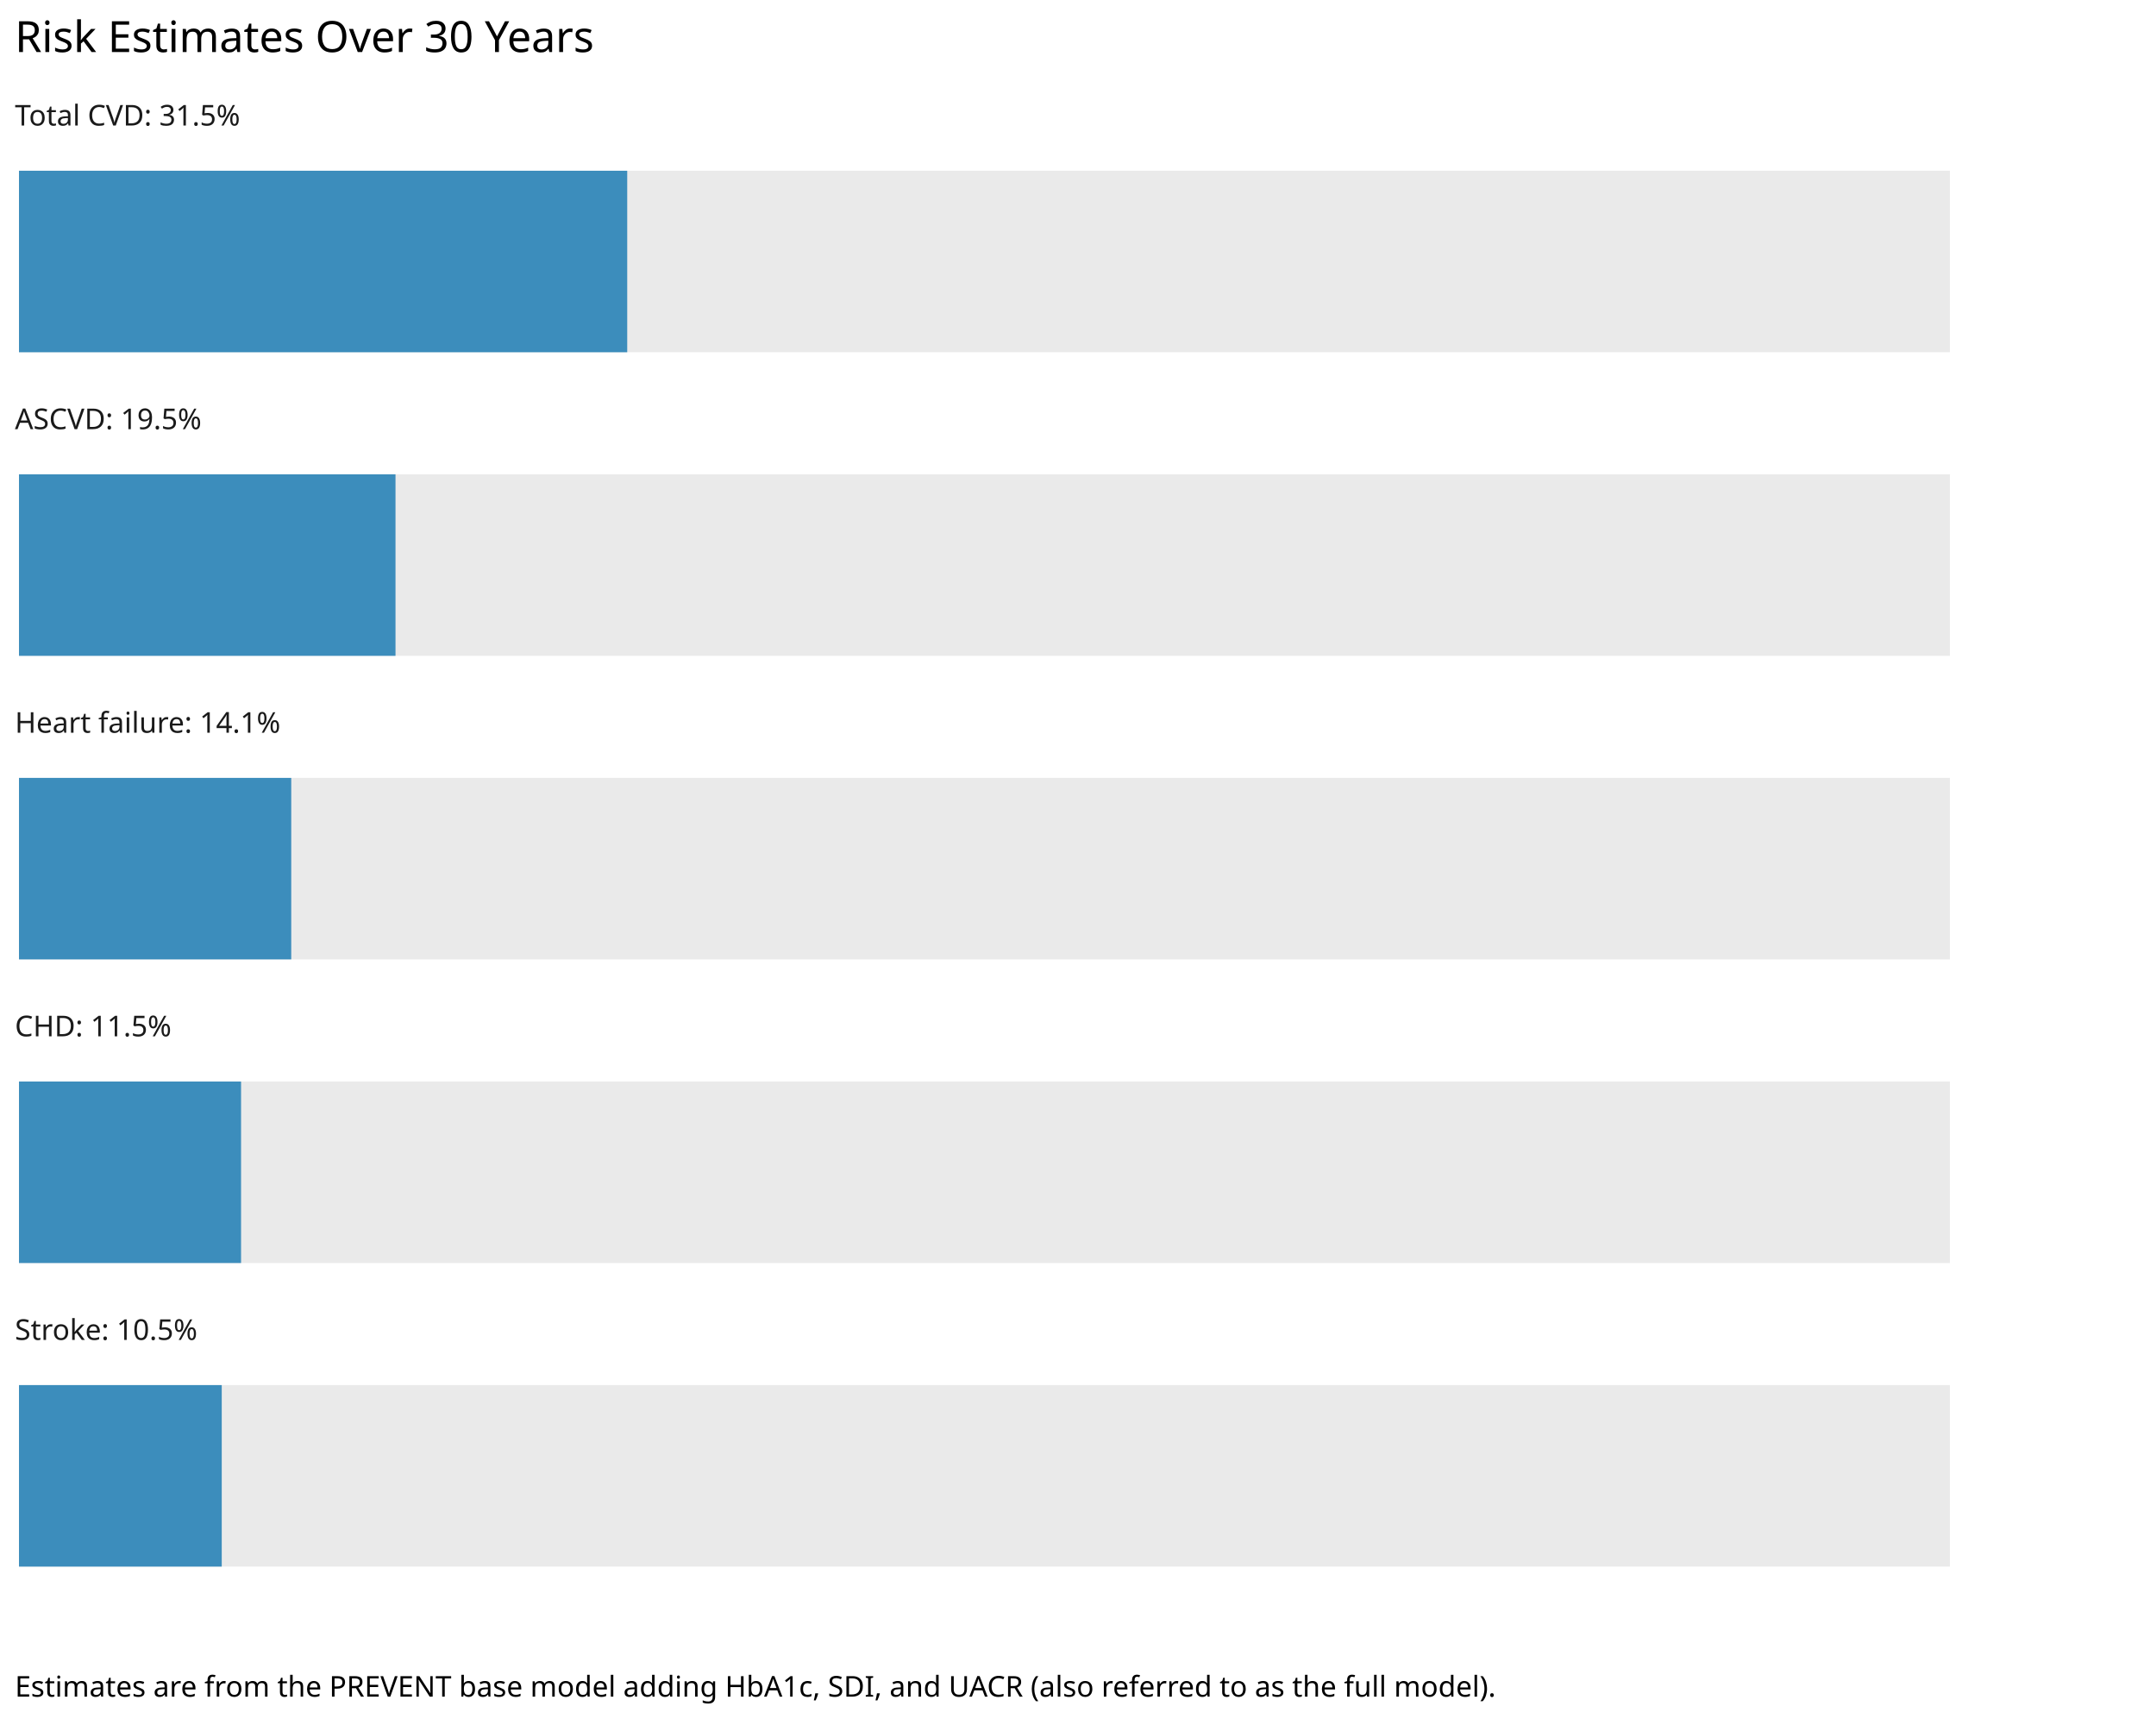
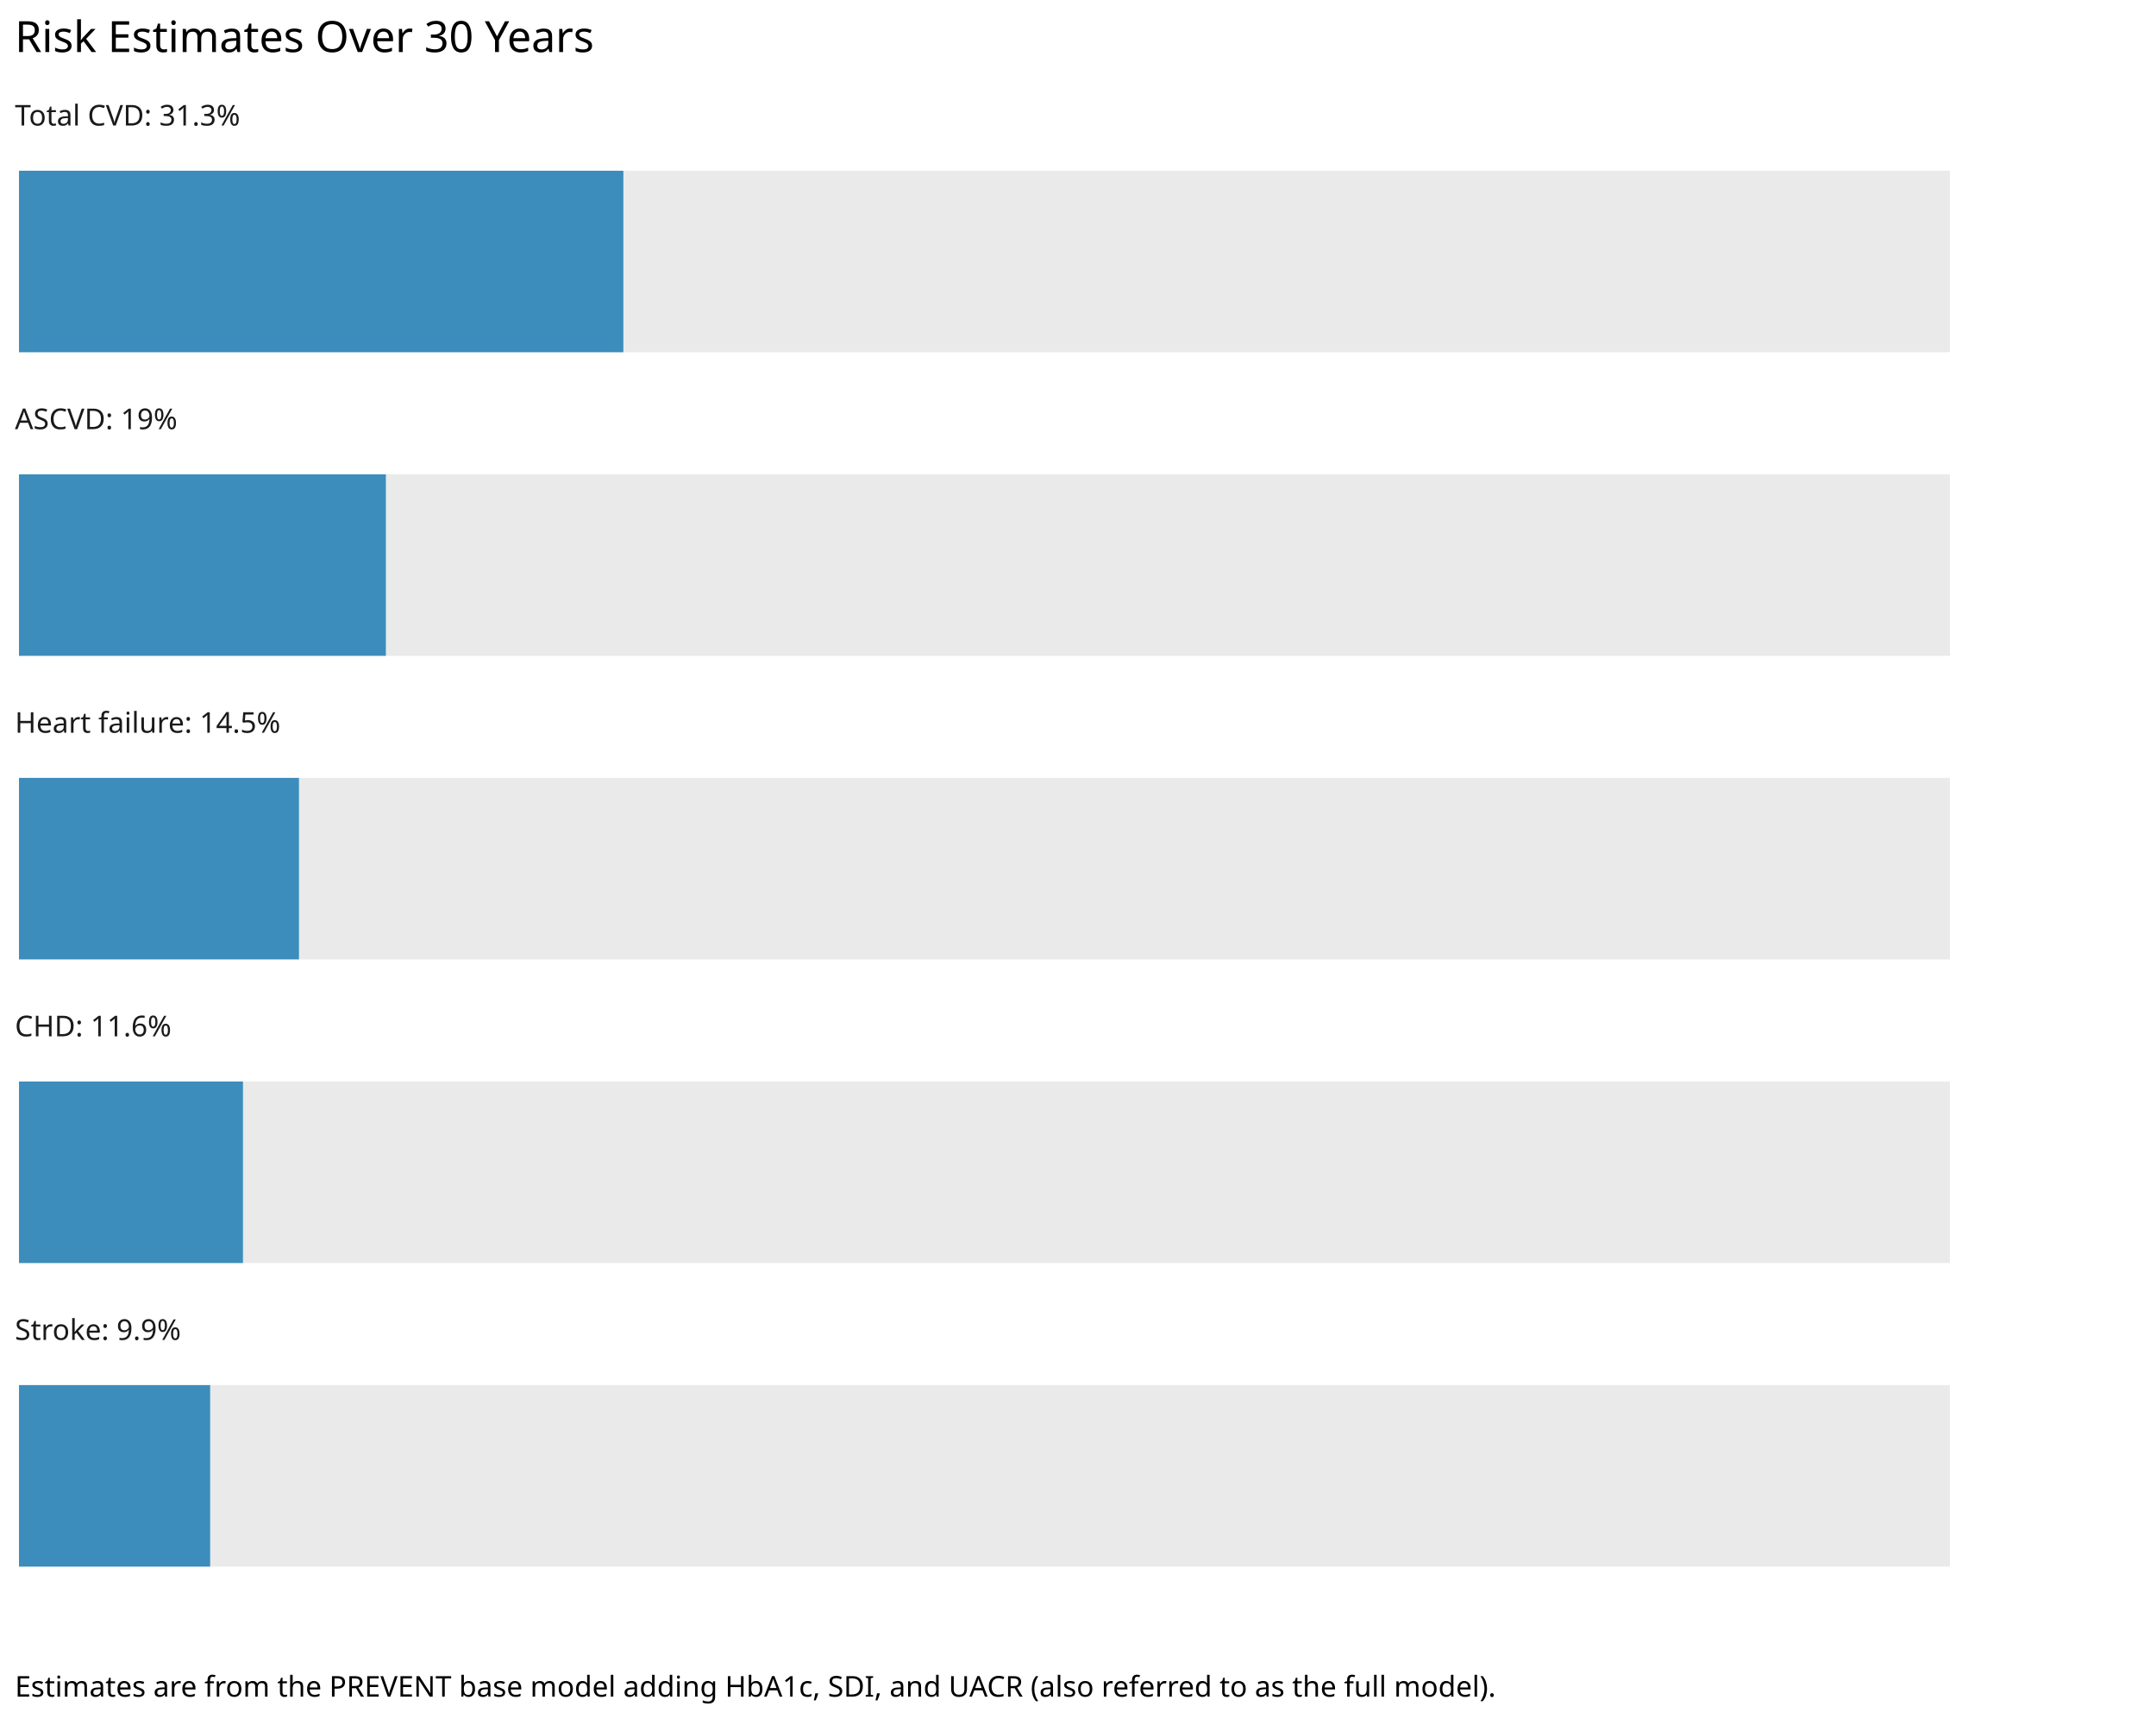
<svg xmlns="http://www.w3.org/2000/svg" class="svglite" data-engine-version="2.0" width="720.00pt" height="576.00pt" viewBox="0 0 720.00 576.00">
  <defs>
    <style type="text/css">
    .svglite line, .svglite polyline, .svglite polygon, .svglite path, .svglite rect, .svglite circle {
      fill: none;
      stroke: #000000;
      stroke-linecap: round;
      stroke-linejoin: round;
      stroke-miterlimit: 10.00;
    }
  </style>
  </defs>
  <rect width="100%" height="100%" style="stroke: none; fill: #FFFFFF;" />
  <defs>
    <clipPath id="cpMC4wMHw3MjAuMDB8MC4wMHw1NzYuMDA=">
      <rect x="0.00" y="0.00" width="720.00" height="576.00" />
    </clipPath>
  </defs>
  <g clip-path="url(#cpMC4wMHw3MjAuMDB8MC4wMHw1NzYuMDA=)">
    <rect x="0.00" y="0.00" width="720.00" height="576.00" style="stroke-width: 1.16; stroke: none; fill: #FFFFFF;" />
  </g>
  <defs>
    <clipPath id="cpNC45OHw3MTcuMDF8NDYuOTB8MTI3Ljcy">
      <rect x="4.98" y="46.90" width="712.03" height="80.82" />
    </clipPath>
  </defs>
  <g clip-path="url(#cpNC45OHw3MTcuMDF8NDYuOTB8MTI3Ljcy)">
    <rect x="6.34" y="57.01" width="644.84" height="60.61" style="stroke-width: 1.16; stroke: none; stroke-linecap: butt; stroke-linejoin: miter; fill: #EAEAEA;" />
-     <rect x="6.34" y="57.01" width="203.12" height="60.61" style="stroke-width: 1.16; stroke: none; stroke-linecap: butt; stroke-linejoin: miter; fill: #3C8DBC;" />
+     <rect x="6.34" y="57.01" width="201.83" height="60.61" style="stroke-width: 1.16; stroke: none; stroke-linecap: butt; stroke-linejoin: miter; fill: #3C8DBC;" />
  </g>
  <g clip-path="url(#cpMC4wMHw3MjAuMDB8MC4wMHw1NzYuMDA=)">
</g>
  <defs>
    <clipPath id="cpNC45OHw3MTcuMDF8MTQ4LjI4fDIyOS4xMA==">
      <rect x="4.98" y="148.28" width="712.03" height="80.82" />
    </clipPath>
  </defs>
  <g clip-path="url(#cpNC45OHw3MTcuMDF8MTQ4LjI4fDIyOS4xMA==)">
    <rect x="6.34" y="158.38" width="644.84" height="60.61" style="stroke-width: 1.16; stroke: none; stroke-linecap: butt; stroke-linejoin: miter; fill: #EAEAEA;" />
-     <rect x="6.34" y="158.38" width="125.74" height="60.61" style="stroke-width: 1.16; stroke: none; stroke-linecap: butt; stroke-linejoin: miter; fill: #3C8DBC;" />
+     <rect x="6.34" y="158.38" width="122.52" height="60.61" style="stroke-width: 1.16; stroke: none; stroke-linecap: butt; stroke-linejoin: miter; fill: #3C8DBC;" />
  </g>
  <g clip-path="url(#cpMC4wMHw3MjAuMDB8MC4wMHw1NzYuMDA=)">
</g>
  <defs>
    <clipPath id="cpNC45OHw3MTcuMDF8MjQ5LjY1fDMzMC40Nw==">
      <rect x="4.98" y="249.65" width="712.03" height="80.82" />
    </clipPath>
  </defs>
  <g clip-path="url(#cpNC45OHw3MTcuMDF8MjQ5LjY1fDMzMC40Nw==)">
    <rect x="6.34" y="259.75" width="644.84" height="60.61" style="stroke-width: 1.16; stroke: none; stroke-linecap: butt; stroke-linejoin: miter; fill: #EAEAEA;" />
-     <rect x="6.34" y="259.75" width="90.92" height="60.61" style="stroke-width: 1.16; stroke: none; stroke-linecap: butt; stroke-linejoin: miter; fill: #3C8DBC;" />
+     <rect x="6.34" y="259.75" width="93.50" height="60.61" style="stroke-width: 1.16; stroke: none; stroke-linecap: butt; stroke-linejoin: miter; fill: #3C8DBC;" />
  </g>
  <g clip-path="url(#cpMC4wMHw3MjAuMDB8MC4wMHw1NzYuMDA=)">
</g>
  <defs>
    <clipPath id="cpNC45OHw3MTcuMDF8MzUxLjAyfDQzMS44NA==">
      <rect x="4.98" y="351.02" width="712.03" height="80.82" />
    </clipPath>
  </defs>
  <g clip-path="url(#cpNC45OHw3MTcuMDF8MzUxLjAyfDQzMS44NA==)">
    <rect x="6.34" y="361.13" width="644.84" height="60.61" style="stroke-width: 1.16; stroke: none; stroke-linecap: butt; stroke-linejoin: miter; fill: #EAEAEA;" />
-     <rect x="6.34" y="361.13" width="74.16" height="60.61" style="stroke-width: 1.16; stroke: none; stroke-linecap: butt; stroke-linejoin: miter; fill: #3C8DBC;" />
+     <rect x="6.34" y="361.13" width="74.80" height="60.61" style="stroke-width: 1.16; stroke: none; stroke-linecap: butt; stroke-linejoin: miter; fill: #3C8DBC;" />
  </g>
  <g clip-path="url(#cpMC4wMHw3MjAuMDB8MC4wMHw1NzYuMDA=)">
</g>
  <defs>
    <clipPath id="cpNC45OHw3MTcuMDF8NDUyLjQwfDUzMy4yMQ==">
      <rect x="4.98" y="452.40" width="712.03" height="80.82" />
    </clipPath>
  </defs>
  <g clip-path="url(#cpNC45OHw3MTcuMDF8NDUyLjQwfDUzMy4yMQ==)">
    <rect x="6.34" y="462.50" width="644.84" height="60.61" style="stroke-width: 1.16; stroke: none; stroke-linecap: butt; stroke-linejoin: miter; fill: #EAEAEA;" />
-     <rect x="6.34" y="462.50" width="67.71" height="60.61" style="stroke-width: 1.16; stroke: none; stroke-linecap: butt; stroke-linejoin: miter; fill: #3C8DBC;" />
+     <rect x="6.34" y="462.50" width="63.84" height="60.61" style="stroke-width: 1.16; stroke: none; stroke-linecap: butt; stroke-linejoin: miter; fill: #3C8DBC;" />
  </g>
  <g clip-path="url(#cpMC4wMHw3MjAuMDB8MC4wMHw1NzYuMDA=)">
</g>
  <defs>
    <clipPath id="cpNC45OHw3MTcuMDF8NDM3LjgyfDQ1Mi40MA==">
      <rect x="4.98" y="437.82" width="712.03" height="14.58" />
    </clipPath>
  </defs>
  <g clip-path="url(#cpNC45OHw3MTcuMDF8NDM3LjgyfDQ1Mi40MA==)">
-     <text x="4.98" y="447.41" style="font-size: 9.60px; fill: #1A1A1A; font-family: sans;" textLength="60.31px" lengthAdjust="spacingAndGlyphs">Stroke: 10.5%</text>
+     <text x="4.98" y="447.41" style="font-size: 9.60px; fill: #1A1A1A; font-family: sans;" textLength="54.97px" lengthAdjust="spacingAndGlyphs">Stroke: 9.9%</text>
  </g>
  <g clip-path="url(#cpMC4wMHw3MjAuMDB8MC4wMHw1NzYuMDA=)">
</g>
  <defs>
    <clipPath id="cpNC45OHw3MTcuMDF8MzM2LjQ1fDM1MS4wMg==">
      <rect x="4.98" y="336.45" width="712.03" height="14.58" />
    </clipPath>
  </defs>
  <g clip-path="url(#cpNC45OHw3MTcuMDF8MzM2LjQ1fDM1MS4wMg==)">
-     <text x="4.98" y="346.04" style="font-size: 9.60px; fill: #1A1A1A; font-family: sans;" textLength="53.36px" lengthAdjust="spacingAndGlyphs">CHD: 11.5%</text>
+     <text x="4.98" y="346.04" style="font-size: 9.60px; fill: #1A1A1A; font-family: sans;" textLength="53.36px" lengthAdjust="spacingAndGlyphs">CHD: 11.6%</text>
  </g>
  <g clip-path="url(#cpMC4wMHw3MjAuMDB8MC4wMHw1NzYuMDA=)">
</g>
  <defs>
    <clipPath id="cpNC45OHw3MTcuMDF8MjM1LjA3fDI0OS42NQ==">
      <rect x="4.98" y="235.07" width="712.03" height="14.58" />
    </clipPath>
  </defs>
  <g clip-path="url(#cpNC45OHw3MTcuMDF8MjM1LjA3fDI0OS42NQ==)">
-     <text x="4.98" y="244.67" style="font-size: 9.60px; fill: #1A1A1A; font-family: sans;" textLength="84.84px" lengthAdjust="spacingAndGlyphs">Heart failure: 14.1%</text>
+     <text x="4.98" y="244.67" style="font-size: 9.60px; fill: #1A1A1A; font-family: sans;" textLength="84.84px" lengthAdjust="spacingAndGlyphs">Heart failure: 14.5%</text>
  </g>
  <g clip-path="url(#cpMC4wMHw3MjAuMDB8MC4wMHw1NzYuMDA=)">
</g>
  <defs>
    <clipPath id="cpNC45OHw3MTcuMDF8MTMzLjcwfDE0OC4yOA==">
      <rect x="4.98" y="133.70" width="712.03" height="14.58" />
    </clipPath>
  </defs>
  <g clip-path="url(#cpNC45OHw3MTcuMDF8MTMzLjcwfDE0OC4yOA==)">
-     <text x="4.98" y="143.30" style="font-size: 9.60px; fill: #1A1A1A; font-family: sans;" textLength="65.64px" lengthAdjust="spacingAndGlyphs">ASCVD: 19.5%</text>
+     <text x="4.98" y="143.30" style="font-size: 9.60px; fill: #1A1A1A; font-family: sans;" textLength="57.63px" lengthAdjust="spacingAndGlyphs">ASCVD: 19%</text>
  </g>
  <g clip-path="url(#cpMC4wMHw3MjAuMDB8MC4wMHw1NzYuMDA=)">
</g>
  <defs>
    <clipPath id="cpNC45OHw3MTcuMDF8MzIuMzN8NDYuOTA=">
      <rect x="4.98" y="32.33" width="712.03" height="14.58" />
    </clipPath>
  </defs>
  <g clip-path="url(#cpNC45OHw3MTcuMDF8MzIuMzN8NDYuOTA=)">
-     <text x="4.98" y="41.92" style="font-size: 9.60px; fill: #1A1A1A; font-family: sans;" textLength="76.84px" lengthAdjust="spacingAndGlyphs">Total CVD: 31.5%</text>
+     <text x="4.98" y="41.92" style="font-size: 9.60px; fill: #1A1A1A; font-family: sans;" textLength="76.84px" lengthAdjust="spacingAndGlyphs">Total CVD: 31.3%</text>
  </g>
  <g clip-path="url(#cpMC4wMHw3MjAuMDB8MC4wMHw1NzYuMDA=)">
    <text x="4.98" y="17.38" style="font-size: 14.40px; font-family: sans;" textLength="192.11px" lengthAdjust="spacingAndGlyphs">Risk Estimates Over 30 Years</text>
    <text x="4.98" y="545.80" style="font-size: 9.60px; font-family: sans;" textLength="0.00px" lengthAdjust="spacingAndGlyphs" />
    <text x="4.98" y="556.17" style="font-size: 9.60px; font-family: sans;" textLength="0.00px" lengthAdjust="spacingAndGlyphs" />
    <text x="4.98" y="566.54" style="font-size: 9.60px; font-family: sans;" textLength="481.34px" lengthAdjust="spacingAndGlyphs">Estimates are from the PREVENT base model adding HbA1c, SDI, and UACR (also referred to as the full model).</text>
  </g>
</svg>
